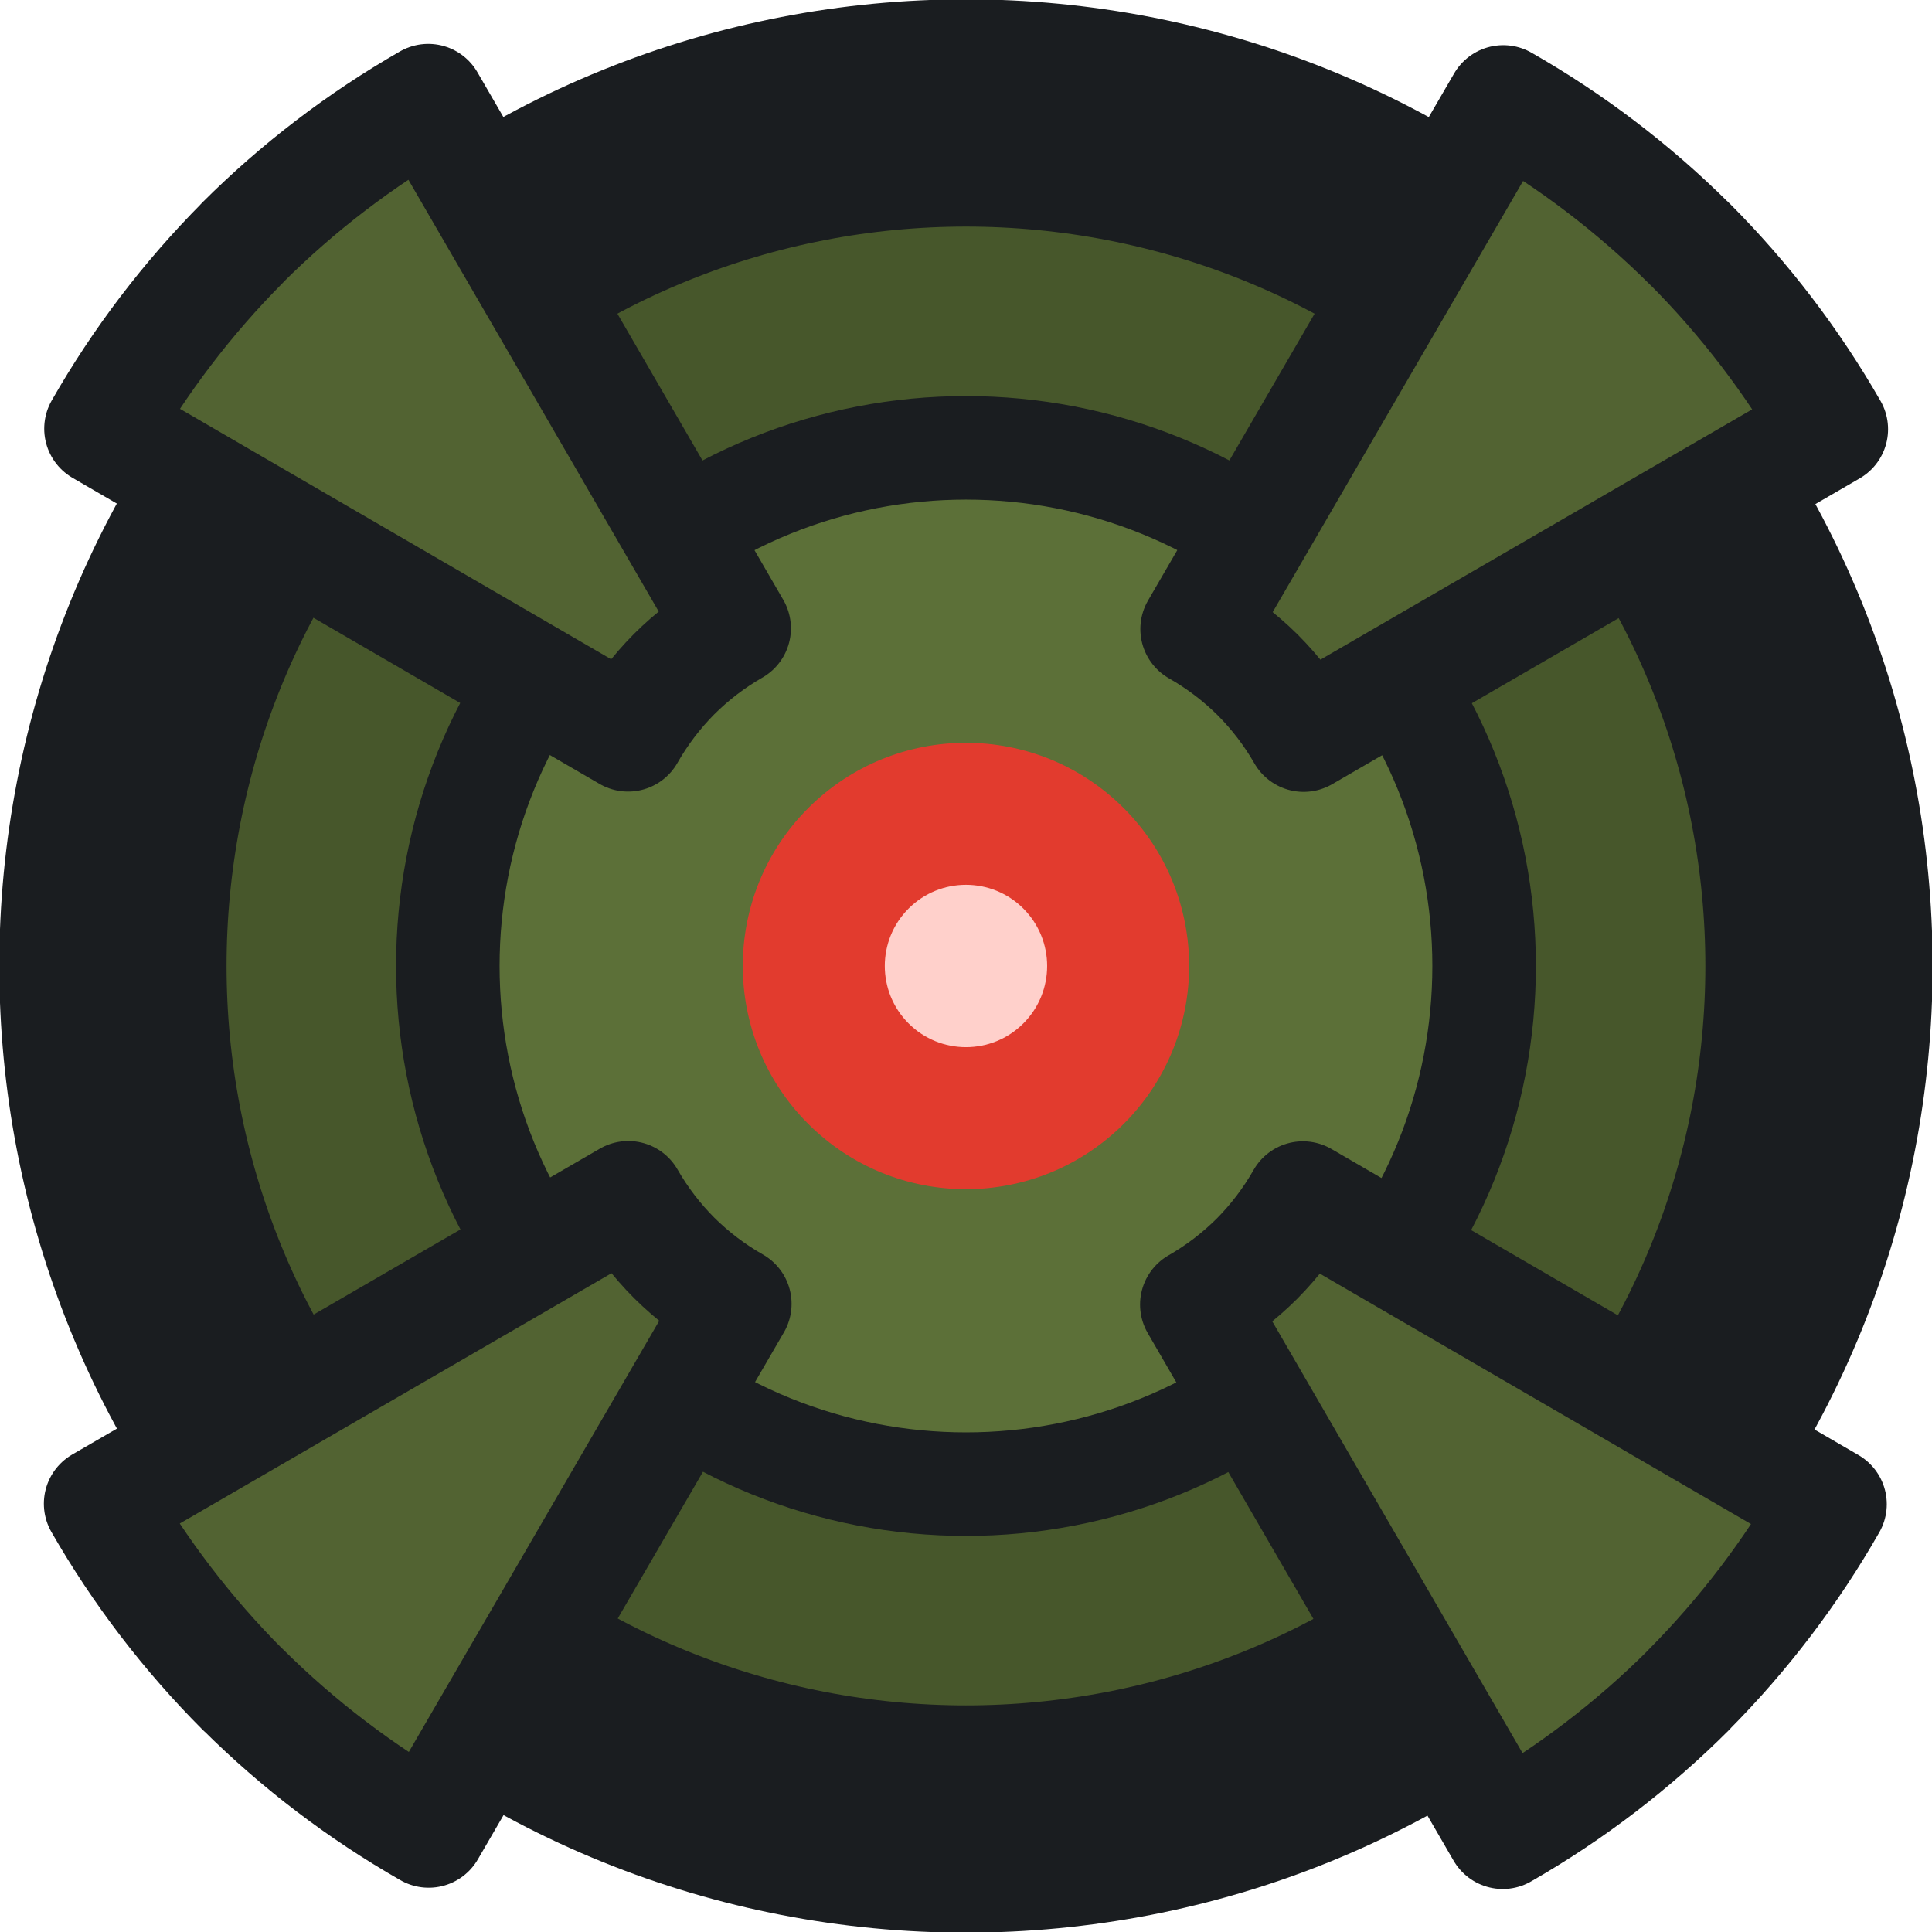
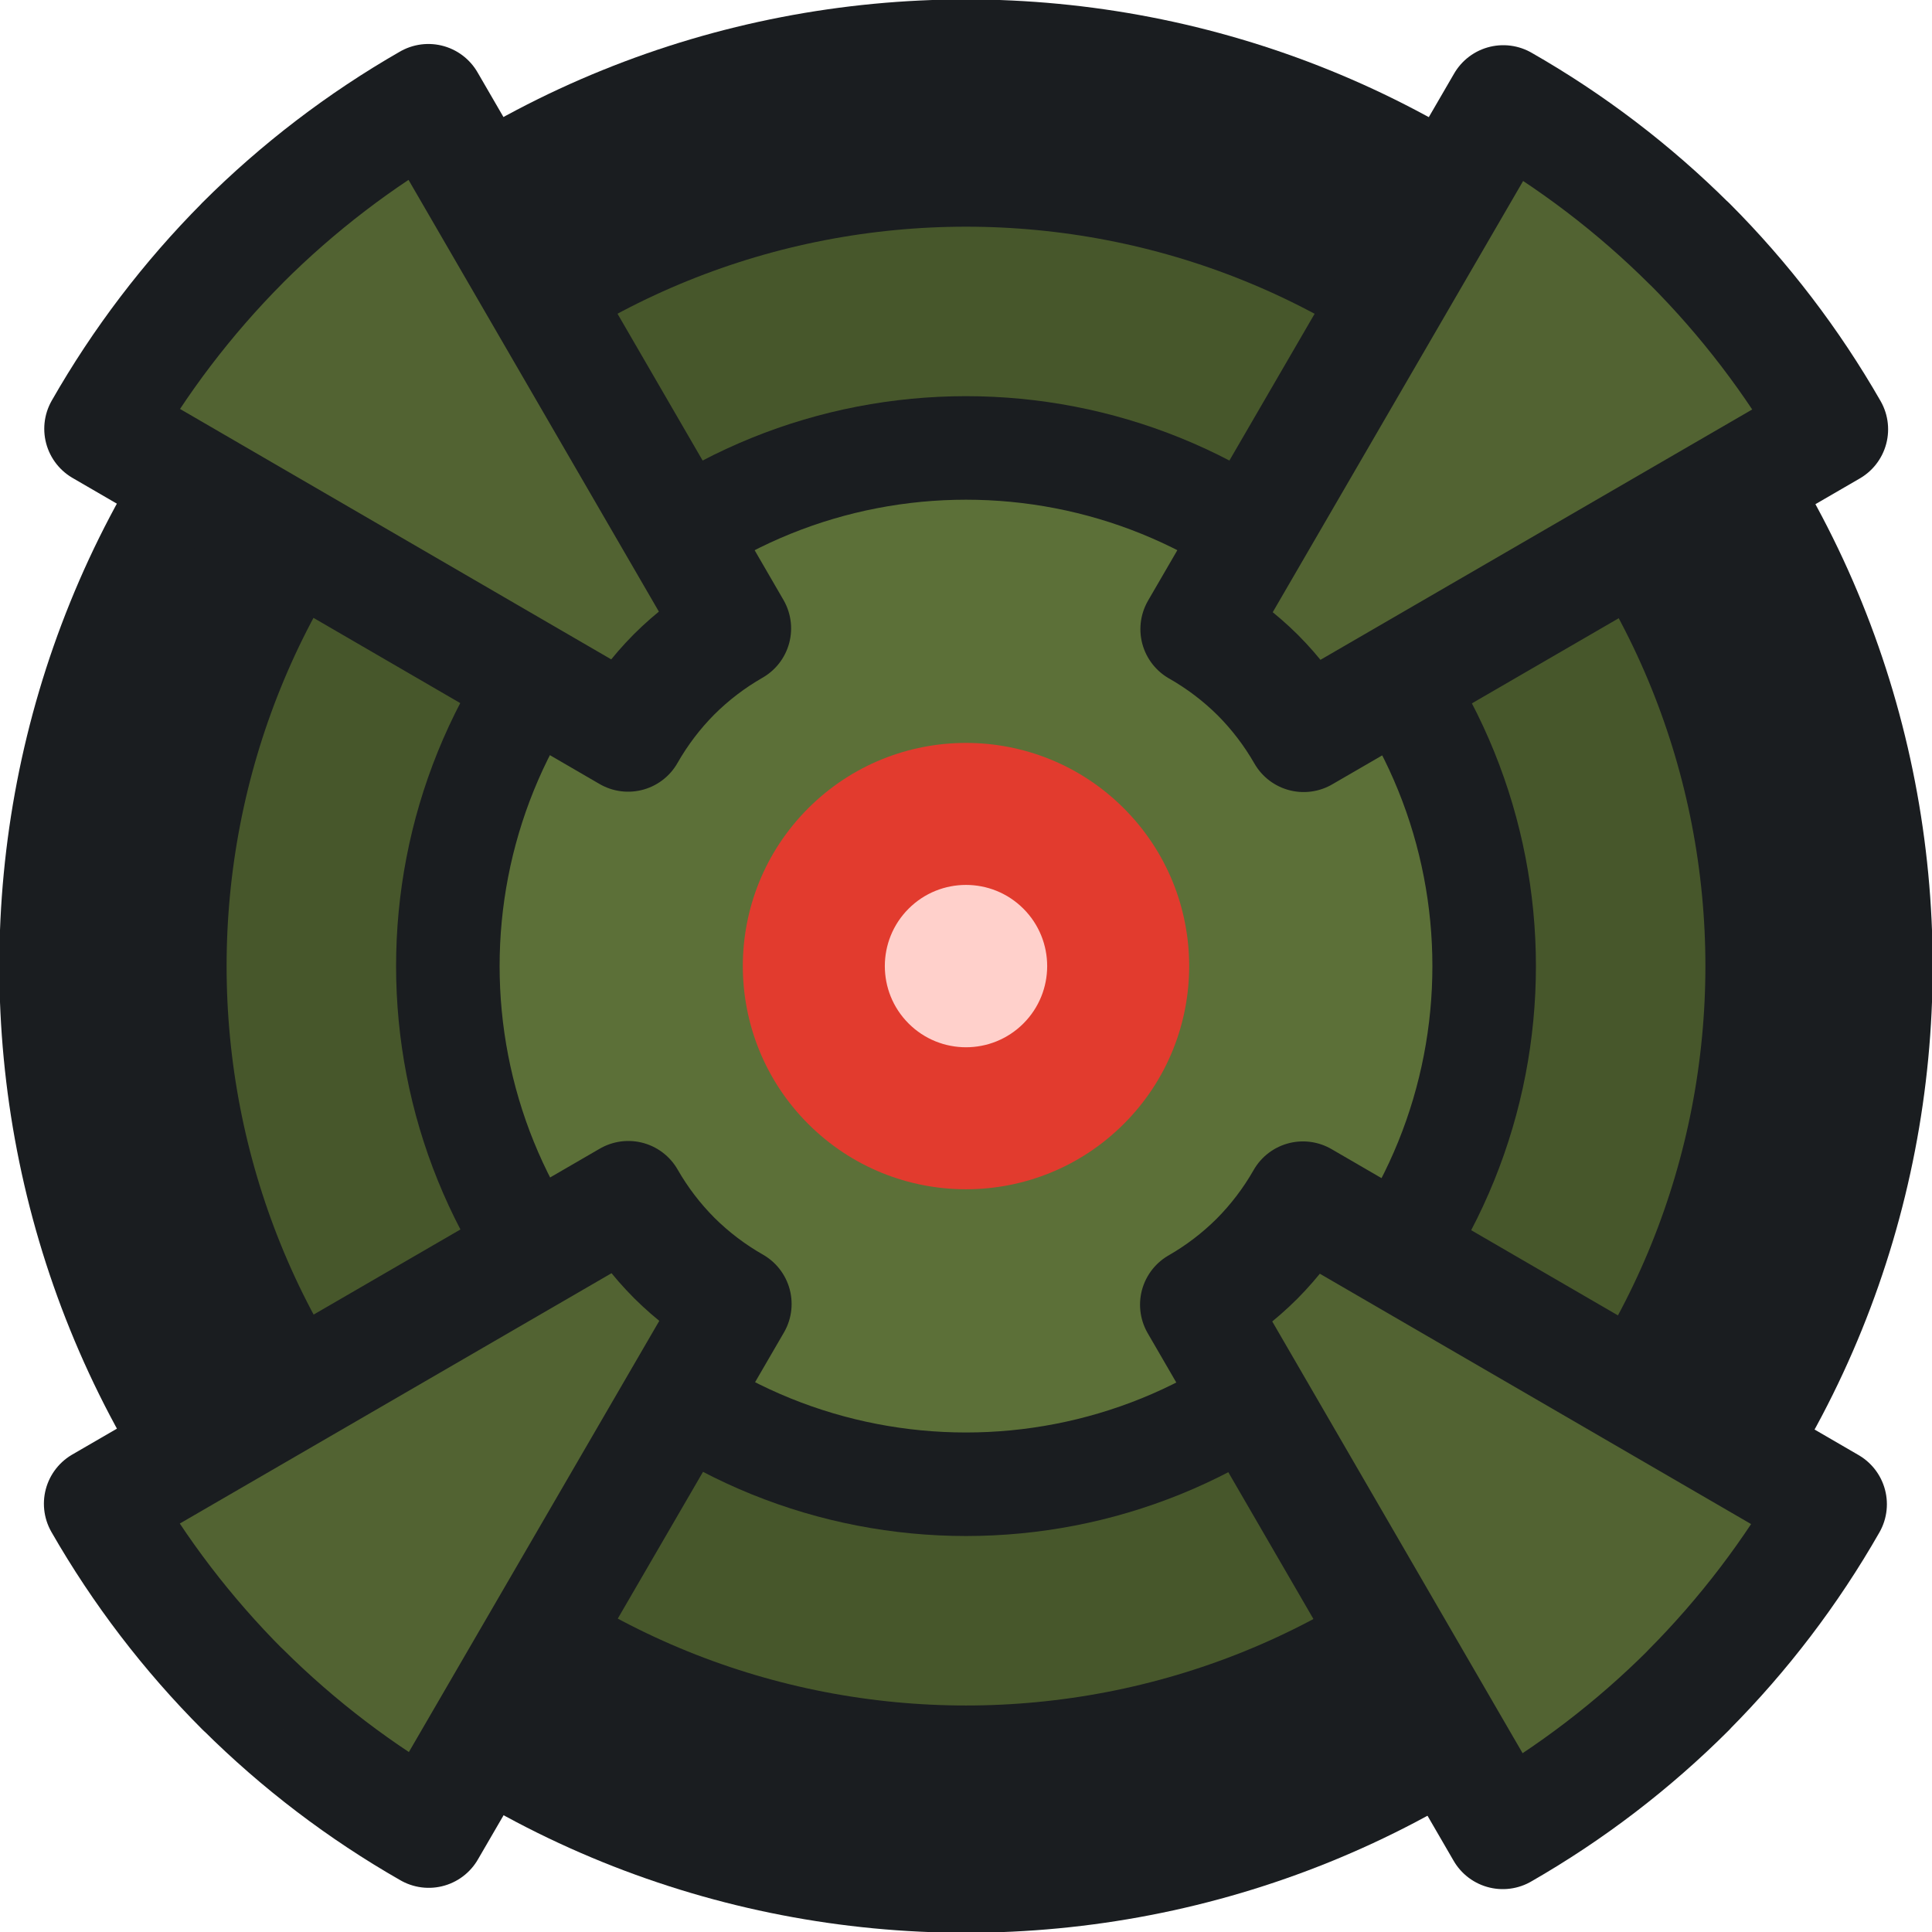
- <svg xmlns="http://www.w3.org/2000/svg" width="26.988mm" height="26.987mm" viewBox="0 0 26.988 26.987" version="1.1" id="svg5" xml:space="preserve">
-   <defs id="defs2" />
-   <g id="layer1" transform="translate(-162.7855,-396.2802)">
-     <g id="g1" transform="matrix(1.000837,0,0,1.000837,-0.1374945,-0.333023)" style="stroke-width:0.999">
-       <g id="g6">
-         <circle cx="-165.106" cy="-414.388" r="11.906" fill="#3a3f44" stroke="#1a1d20" stroke-width="10" id="circle1" style="isolation:isolate;fill:#47572b;fill-opacity:1;stroke-width:3.172;stroke-dasharray:none" transform="matrix(0.7071068,-0.7071068,-0.7071068,-0.7071068,0,0)" />
-         <ellipse style="fill:#5c7038;fill-opacity:1;stroke:#1a1d20;stroke-width:1.445;stroke-linejoin:round;stroke-dasharray:none;stroke-opacity:1" id="path1782-6-8-2" cx="-165.106" cy="-414.388" rx="7.232" ry="7.232" transform="matrix(0.7071068,-0.7071068,-0.7071068,-0.7071068,0,0)" />
-         <path id="path4" style="fill:#526332;fill-opacity:1;stroke:#1a1d20;stroke-width:1.586;stroke-linecap:round;stroke-linejoin:round;stroke-dasharray:none;stroke-opacity:1" d="m 166.172,399.67 a 12.61,12.5 44.997 0 0 -1.975,2.595 l 7.356,4.272 a 4.093,4.058 44.997 0 1 0.641,-0.845 4.093,4.058 44.997 0 1 0.839,-0.641 l -4.269,-7.364 a 12.61,12.5 44.997 0 0 -2.593,1.982 z" />
-         <path id="path5" style="fill:#526332;fill-opacity:1;stroke:#1a1d20;stroke-width:1.586;stroke-linecap:round;stroke-linejoin:round;stroke-dasharray:none;stroke-opacity:1" d="m 186.363,399.68 a 12.5,12.61 44.997 0 0 -2.595,-1.975 l -4.272,7.356 a 4.058,4.093 44.997 0 1 0.845,0.641 4.058,4.093 44.997 0 1 0.641,0.839 l 7.364,-4.269 a 12.5,12.61 44.997 0 0 -1.982,-2.593 z" />
-         <path id="path6" style="fill:#526332;fill-opacity:1;stroke:#1a1d20;stroke-width:1.586;stroke-linecap:round;stroke-linejoin:round;stroke-dasharray:none;stroke-opacity:1" d="m 186.353,419.871 a 12.61,12.5 44.997 0 0 1.975,-2.595 l -7.356,-4.272 a 4.093,4.058 44.997 0 1 -0.641,0.845 4.093,4.058 44.997 0 1 -0.839,0.641 l 4.269,7.364 a 12.61,12.5 44.997 0 0 2.593,-1.982 z" />
-         <path id="path14" style="fill:#526332;fill-opacity:1;stroke:#1a1d20;stroke-width:1.586;stroke-linecap:round;stroke-linejoin:round;stroke-dasharray:none;stroke-opacity:1" d="m 166.175,419.861 a 12.5,12.61 44.997 0 0 2.595,1.975 l 4.272,-7.356 a 4.058,4.093 44.997 0 1 -0.845,-0.641 4.058,4.093 44.997 0 1 -0.641,-0.839 l -7.364,4.269 a 12.5,12.61 44.997 0 0 1.982,2.593 z" />
-         <ellipse cx="-165.106" cy="-414.388" fill="#e23b2e" id="circle3-6-8" style="isolation:isolate;stroke-width:0.264" rx="3.115" ry="3.115" transform="matrix(0.7071068,-0.7071068,-0.7071068,-0.7071068,0,0)" />
-         <ellipse cx="-165.106" cy="-414.388" fill="#ffd0cb" id="circle4-1-4" style="isolation:isolate;stroke-width:0.264" rx="1.133" ry="1.133" transform="matrix(0.7071068,-0.7071068,-0.7071068,-0.7071068,0,0)" />
-       </g>
-     </g>
+ <svg xmlns="http://www.w3.org/2000/svg" width="26.988" height="26.987" xml:space="preserve" viewBox="0 0 26.988 26.987">
+   <g style="stroke-width:.999" transform="translate(-162.923 -396.613)scale(1.00084)">
+     <circle cx="-165.106" cy="-414.388" r="11.906" fill="#3a3f44" stroke="#1a1d20" stroke-width="10" style="isolation:isolate;fill:#47572b;fill-opacity:1;stroke-width:3.172;stroke-dasharray:none" transform="rotate(-45)scale(1 -1)" />
+     <circle cx="-165.106" cy="-414.388" r="7.232" style="fill:#5c7038;fill-opacity:1;stroke:#1a1d20;stroke-width:1.445;stroke-linejoin:round;stroke-dasharray:none;stroke-opacity:1" transform="rotate(-45)scale(1 -1)" />
+     <path d="M166.172 399.67a12.61 12.5 44.997 0 0-1.975 2.595l7.356 4.272a4.093 4.058 44.997 0 1 .642-.845 4.093 4.058 44.997 0 1 .84-.641l-4.27-7.364a12.61 12.5 44.997 0 0-2.593 1.982zm20.191.01a12.5 12.61 44.997 0 0-2.595-1.976l-4.272 7.357a4.058 4.093 44.997 0 1 .845.641 4.058 4.093 44.997 0 1 .641.84l7.364-4.27a12.5 12.61 44.997 0 0-1.982-2.593zm-.01 20.19a12.61 12.5 44.997 0 0 1.976-2.595l-7.357-4.271a4.093 4.058 44.997 0 1-.641.844 4.093 4.058 44.997 0 1-.84.642l4.27 7.364a12.61 12.5 44.997 0 0 2.593-1.983zm-20.178-.01a12.5 12.61 44.997 0 0 2.595 1.976l4.272-7.356a4.058 4.093 44.997 0 1-.845-.642 4.058 4.093 44.997 0 1-.641-.84l-7.364 4.27a12.5 12.61 44.997 0 0 1.982 2.593z" style="fill:#526332;fill-opacity:1;stroke:#1a1d20;stroke-width:1.586;stroke-linecap:round;stroke-linejoin:round;stroke-dasharray:none;stroke-opacity:1" />
+     <circle cx="-165.106" cy="-414.388" r="3.115" fill="#e23b2e" style="isolation:isolate;stroke-width:.264" transform="rotate(-45)scale(1 -1)" />
+     <circle cx="-165.106" cy="-414.388" r="1.133" fill="#ffd0cb" style="isolation:isolate;stroke-width:.264" transform="rotate(-45)scale(1 -1)" />
  </g>
</svg>
